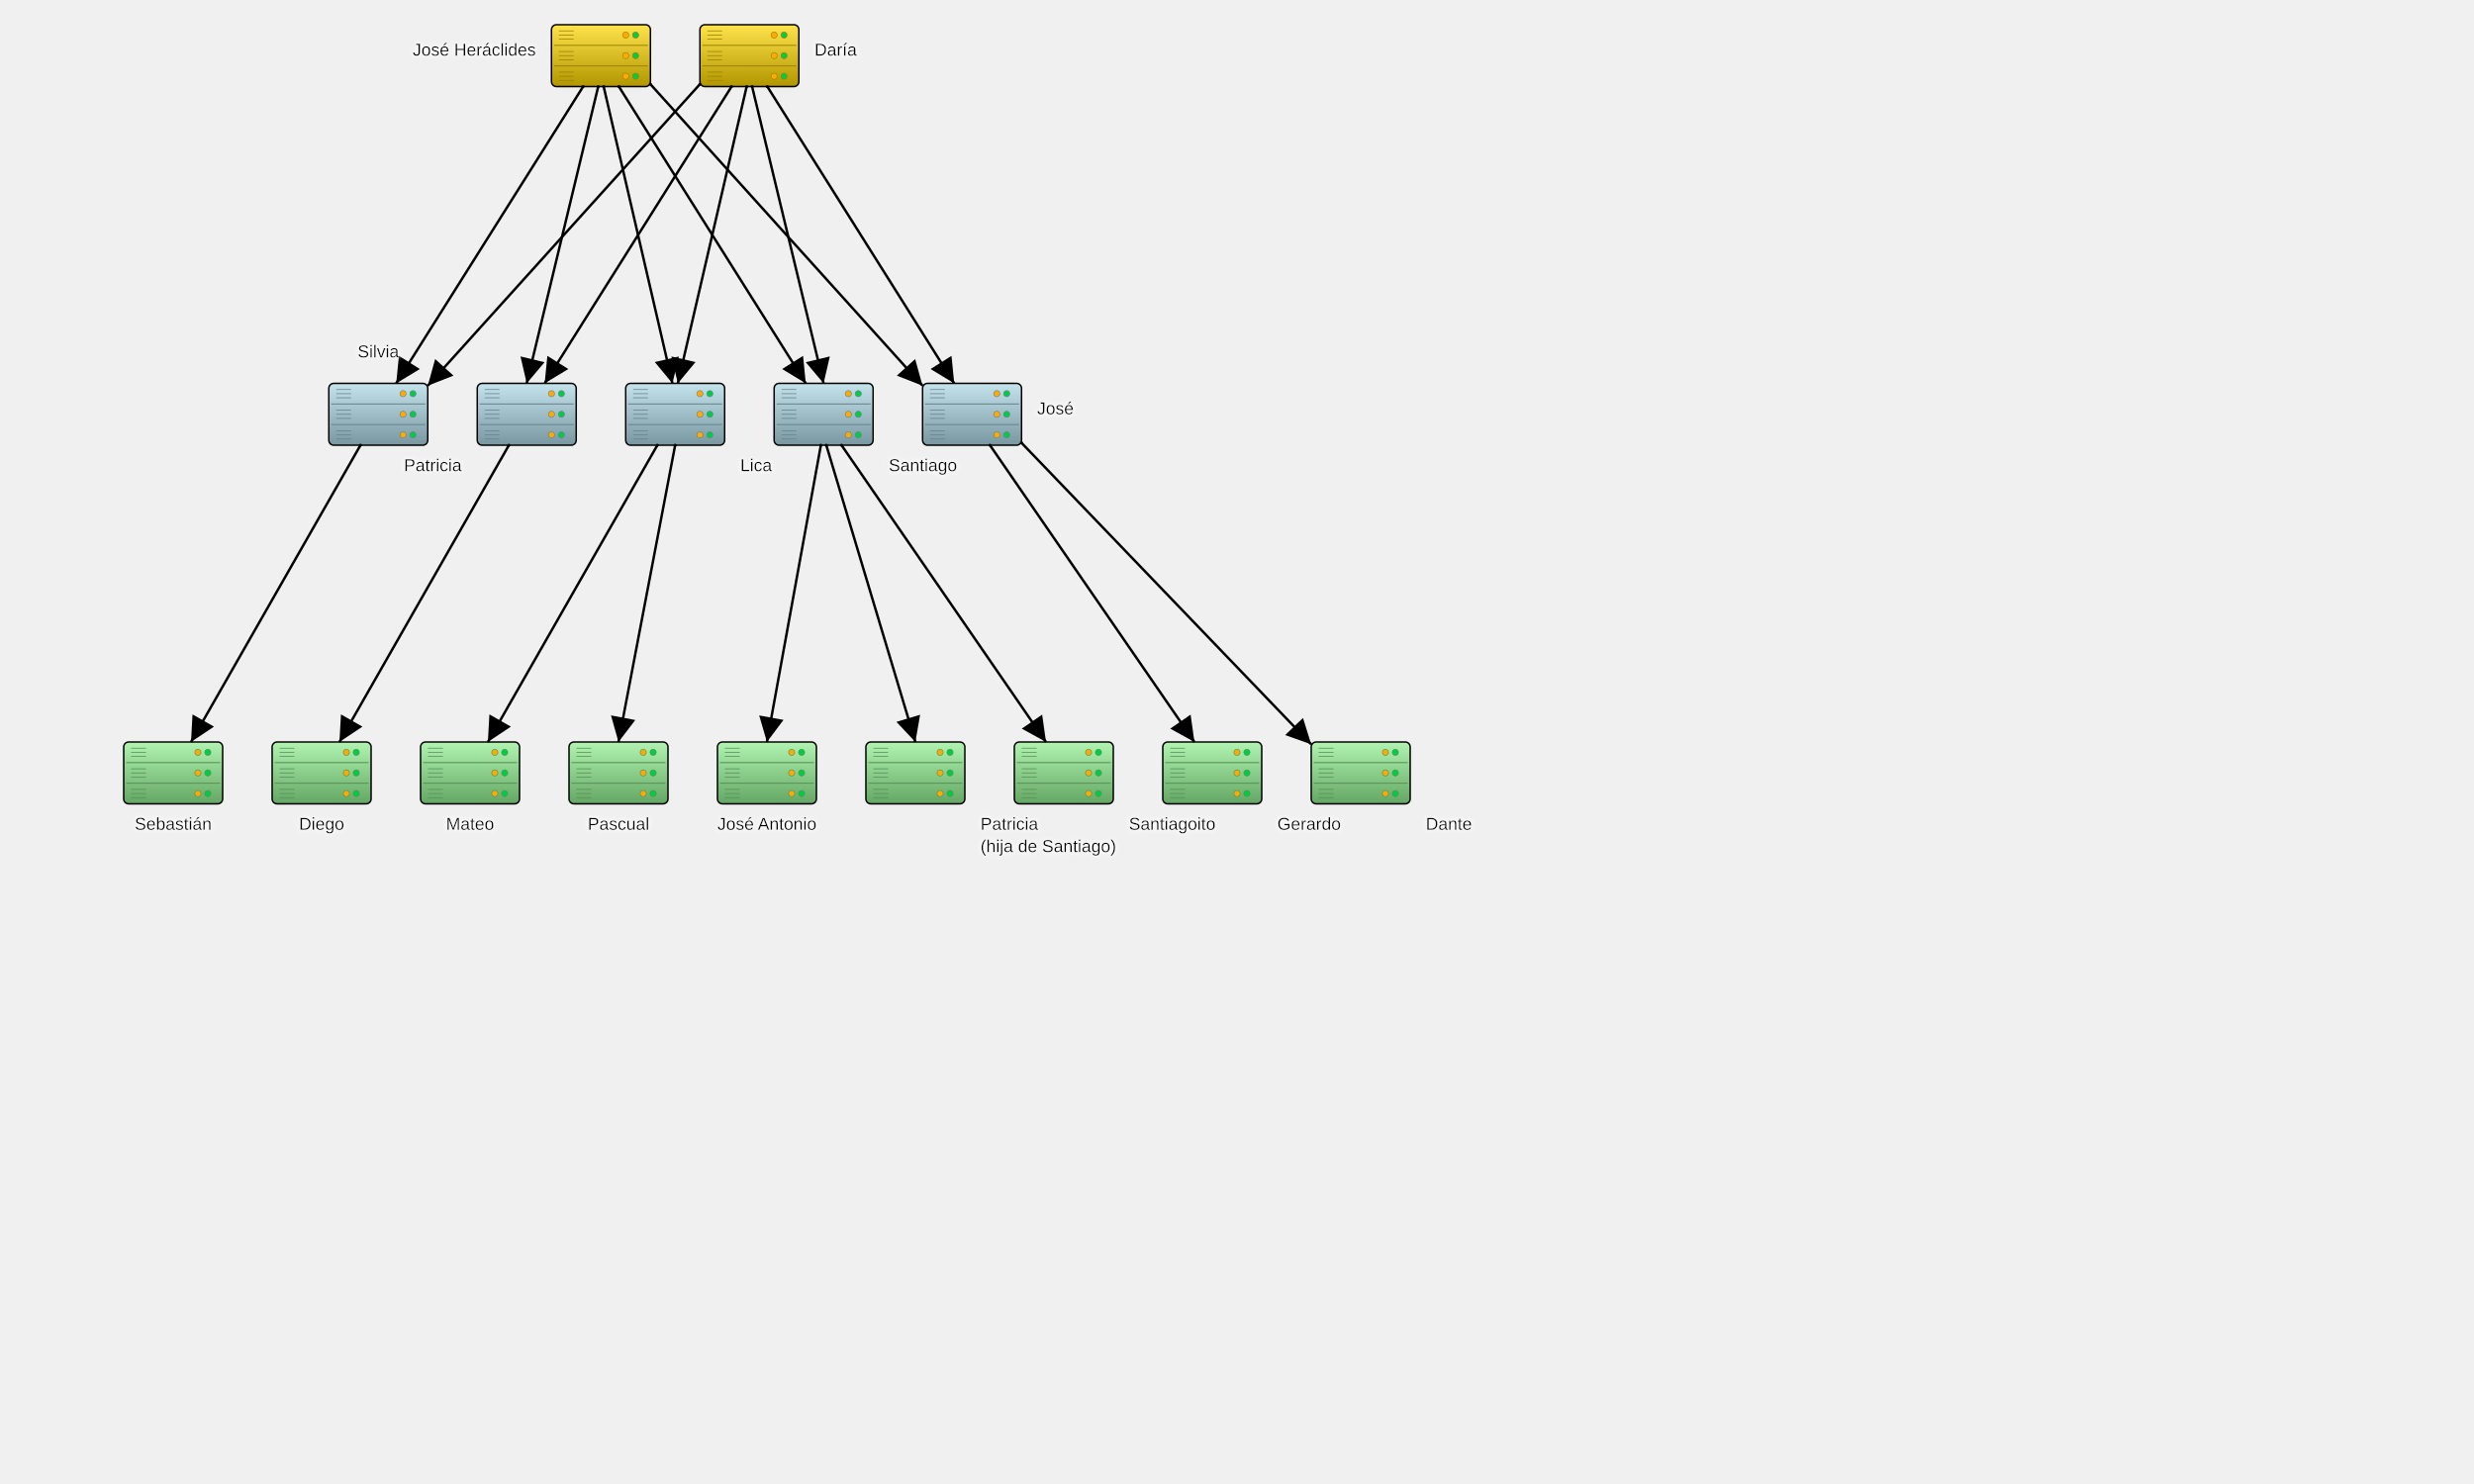
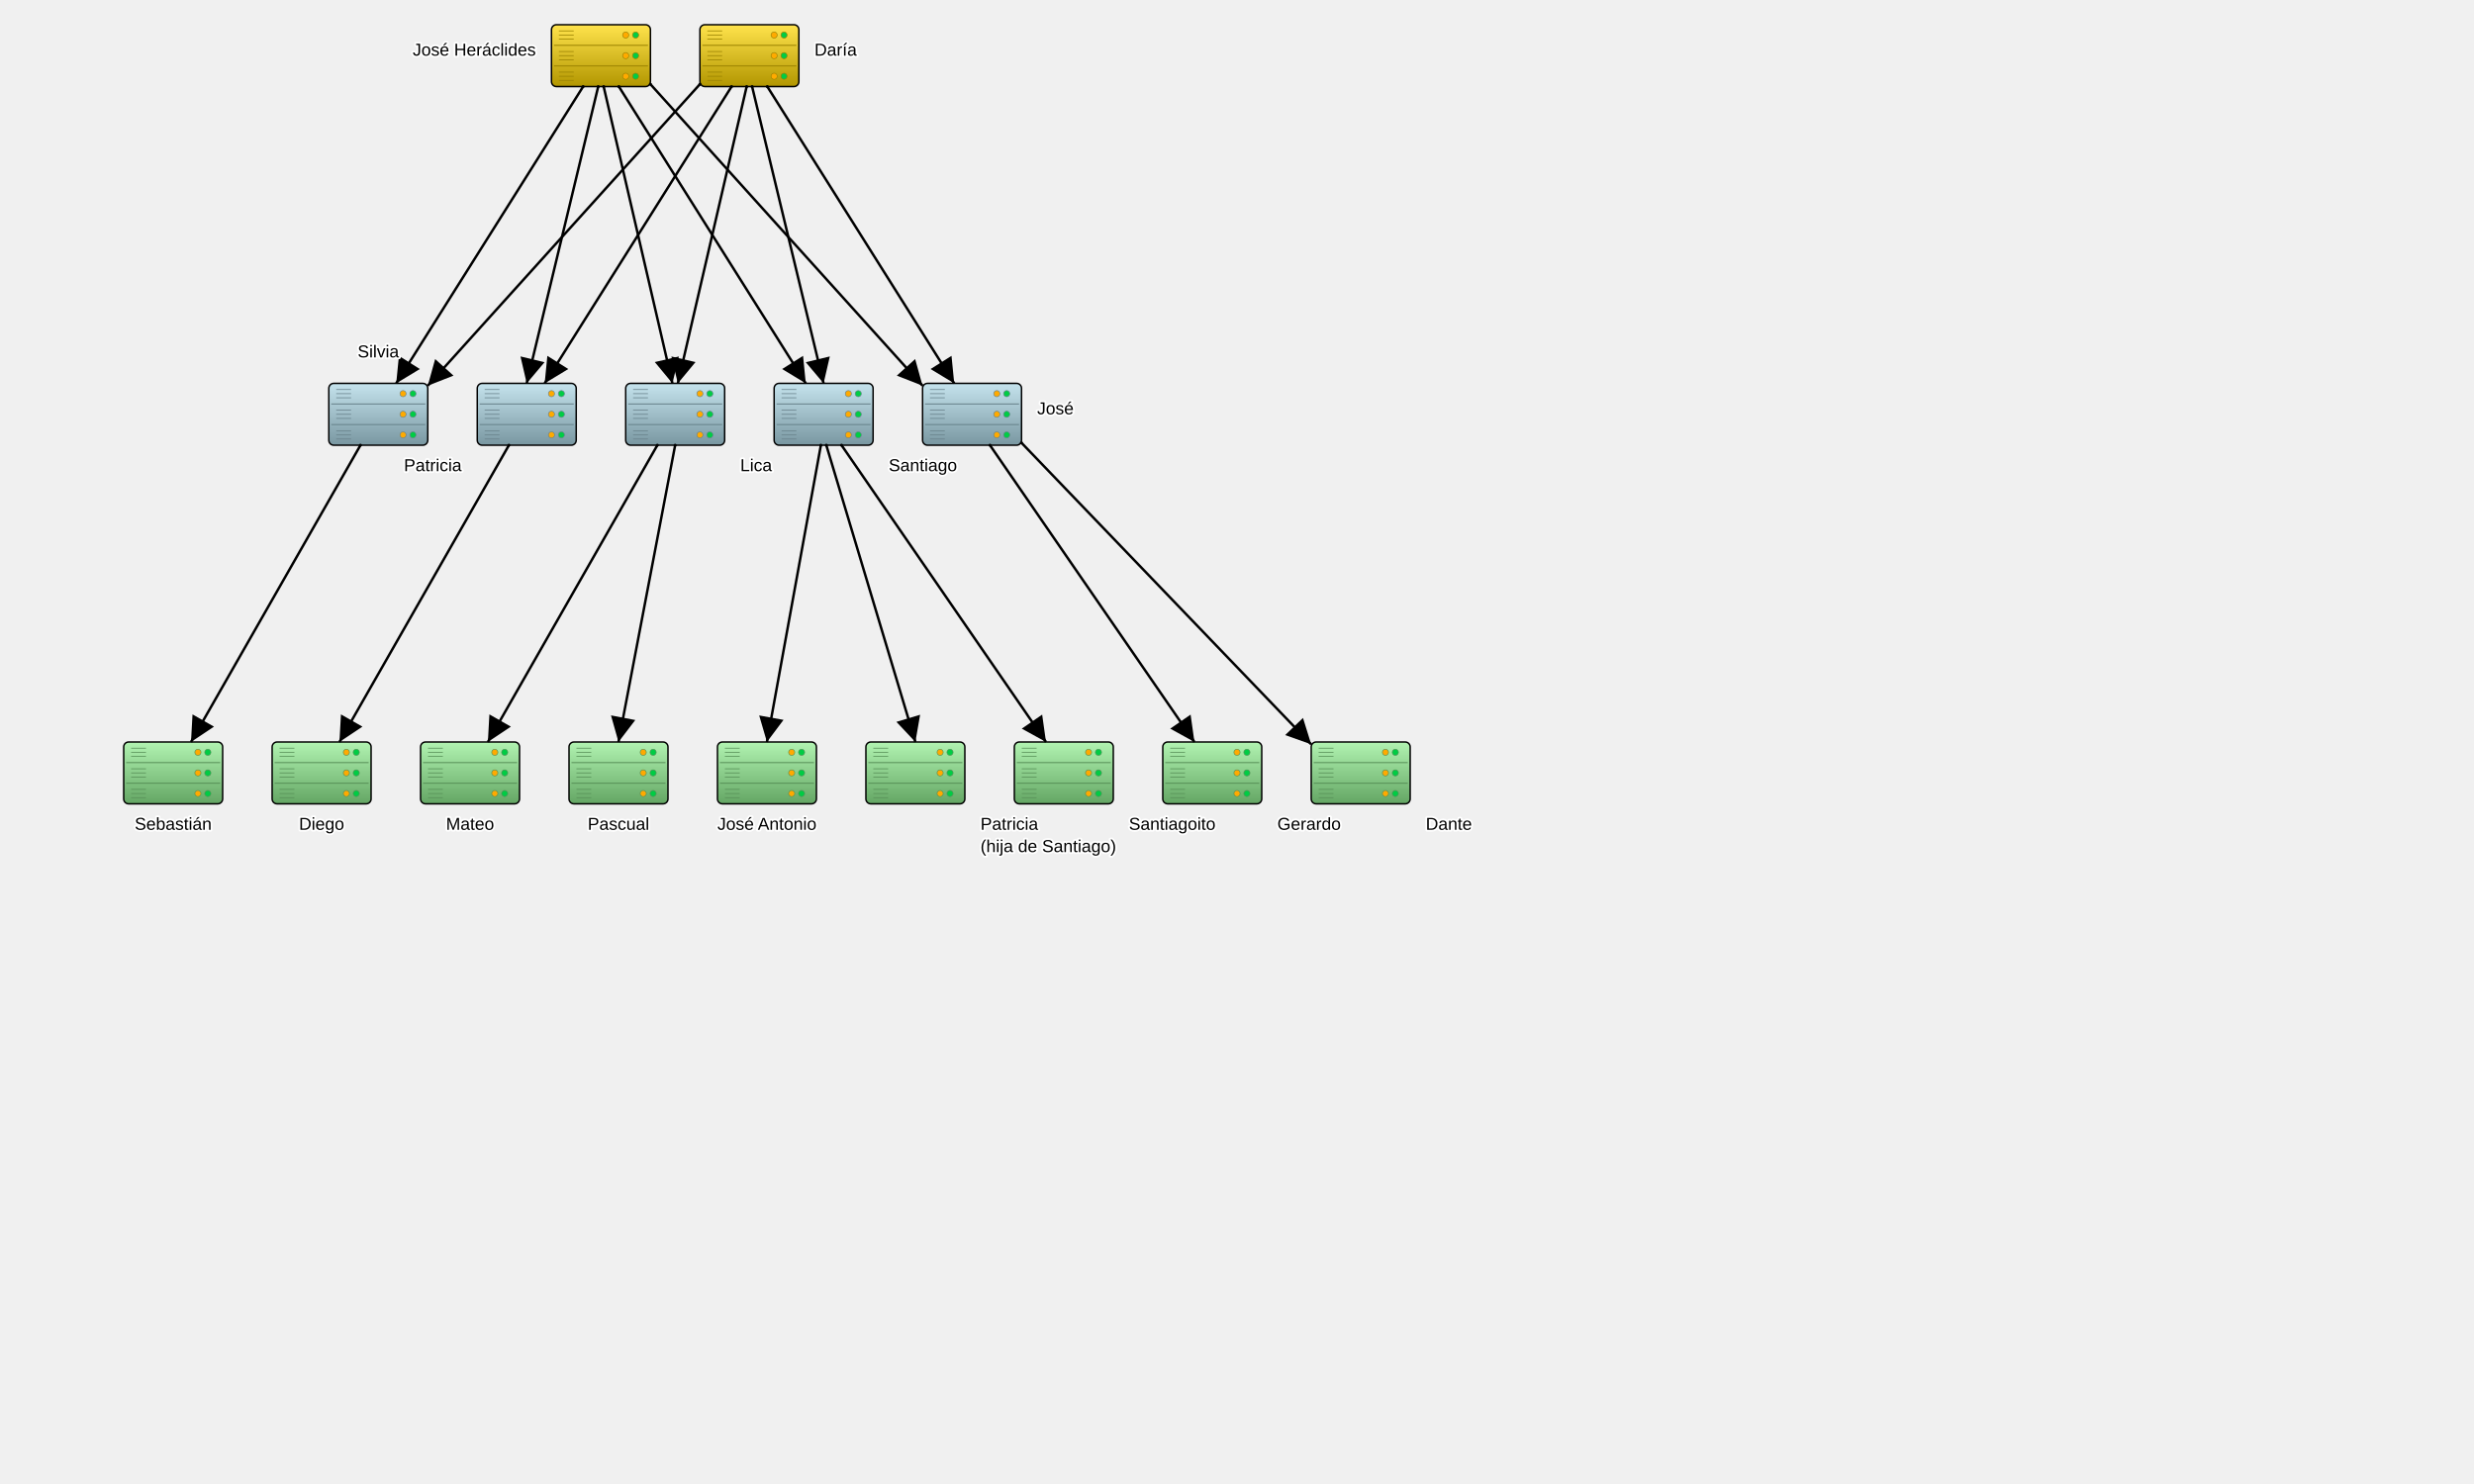
<svg xmlns="http://www.w3.org/2000/svg" baseProfile="full" height="1200" version="1.1" viewBox="0,0,2000,1200" width="2000">
  <defs>
+     <style type="text/css">text{paint-order:stroke;stroke:#ffffff;stroke-width:3px;stroke-linejoin:round;stroke-linecap:round}</style>
    <filter height="140%" id="text-glow" width="140%" x="-20%" y="-20%">
-       <feGaussianBlur in="SourceGraphic" result="blur" stdDeviation="2" />
-       <feFlood flood-color="white" flood-opacity="1" result="color" />
-       <feComposite in="color" in2="blur" operator="in" result="shadow" />
      <feMerge>
-         <feMergeNode in="shadow" />
-         <feMergeNode in="shadow" />
        <feMergeNode in="SourceGraphic" />
      </feMerge>
    </filter>
    <marker id="arrow-end" markerHeight="10" markerWidth="10" orient="auto" refX="10" refY="5">
      <path d="M 0 0 L 10 5 L 0 10 z" fill="black" />
    </marker>
    <marker id="arrow-start" markerHeight="10" markerWidth="10" orient="auto" refX="0" refY="5">
      <path d="M 10 0 L 0 5 L 10 10 z" fill="black" />
    </marker>
    <marker id="circle-start" markerHeight="2.4" markerUnits="userSpaceOnUse" markerWidth="2.4" orient="auto" refX="1.2" refY="1.2">
      <circle cx="1.2" cy="1.2" fill="black" r="1.2" />
    </marker>
    <marker id="circle-end" markerHeight="2.4" markerUnits="userSpaceOnUse" markerWidth="2.4" orient="auto" refX="1.2" refY="1.2">
      <circle cx="1.2" cy="1.2" fill="black" r="1.2" />
    </marker>
    <linearGradient id="gradient-jose_heraclides" x1="0%" x2="0%" y1="0%" y2="100%">
      <stop offset="0%" stop-color="#ffe34c" />
      <stop offset="100%" stop-color="#b29600" />
    </linearGradient>
    <linearGradient id="gradient-daria" x1="0%" x2="0%" y1="0%" y2="100%">
      <stop offset="0%" stop-color="#ffe34c" />
      <stop offset="100%" stop-color="#b29600" />
    </linearGradient>
    <linearGradient id="gradient-silvia" x1="0%" x2="0%" y1="0%" y2="100%">
      <stop offset="0%" stop-color="#c5e3ed" />
      <stop offset="100%" stop-color="#7997a1" />
    </linearGradient>
    <linearGradient id="gradient-lica" x1="0%" x2="0%" y1="0%" y2="100%">
      <stop offset="0%" stop-color="#c5e3ed" />
      <stop offset="100%" stop-color="#7997a1" />
    </linearGradient>
    <linearGradient id="gradient-patricia" x1="0%" x2="0%" y1="0%" y2="100%">
      <stop offset="0%" stop-color="#c5e3ed" />
      <stop offset="100%" stop-color="#7997a1" />
    </linearGradient>
    <linearGradient id="gradient-santiago" x1="0%" x2="0%" y1="0%" y2="100%">
      <stop offset="0%" stop-color="#c5e3ed" />
      <stop offset="100%" stop-color="#7997a1" />
    </linearGradient>
    <linearGradient id="gradient-jose" x1="0%" x2="0%" y1="0%" y2="100%">
      <stop offset="0%" stop-color="#c5e3ed" />
      <stop offset="100%" stop-color="#7997a1" />
    </linearGradient>
    <linearGradient id="gradient-sebastian" x1="0%" x2="0%" y1="0%" y2="100%">
      <stop offset="0%" stop-color="#b1f3b1" />
      <stop offset="100%" stop-color="#64a664" />
    </linearGradient>
    <linearGradient id="gradient-mateo" x1="0%" x2="0%" y1="0%" y2="100%">
      <stop offset="0%" stop-color="#b1f3b1" />
      <stop offset="100%" stop-color="#64a664" />
    </linearGradient>
    <linearGradient id="gradient-pascual" x1="0%" x2="0%" y1="0%" y2="100%">
      <stop offset="0%" stop-color="#b1f3b1" />
      <stop offset="100%" stop-color="#64a664" />
    </linearGradient>
    <linearGradient id="gradient-diego" x1="0%" x2="0%" y1="0%" y2="100%">
      <stop offset="0%" stop-color="#b1f3b1" />
      <stop offset="100%" stop-color="#64a664" />
    </linearGradient>
    <linearGradient id="gradient-jose_antonio" x1="0%" x2="0%" y1="0%" y2="100%">
      <stop offset="0%" stop-color="#b1f3b1" />
      <stop offset="100%" stop-color="#64a664" />
    </linearGradient>
    <linearGradient id="gradient-patricia_hija_santiago" x1="0%" x2="0%" y1="0%" y2="100%">
      <stop offset="0%" stop-color="#b1f3b1" />
      <stop offset="100%" stop-color="#64a664" />
    </linearGradient>
    <linearGradient id="gradient-santiagoito" x1="0%" x2="0%" y1="0%" y2="100%">
      <stop offset="0%" stop-color="#b1f3b1" />
      <stop offset="100%" stop-color="#64a664" />
    </linearGradient>
    <linearGradient id="gradient-gerardo" x1="0%" x2="0%" y1="0%" y2="100%">
      <stop offset="0%" stop-color="#b1f3b1" />
      <stop offset="100%" stop-color="#64a664" />
    </linearGradient>
    <linearGradient id="gradient-dante" x1="0%" x2="0%" y1="0%" y2="100%">
      <stop offset="0%" stop-color="#b1f3b1" />
      <stop offset="100%" stop-color="#64a664" />
    </linearGradient>
  </defs>
  <g id="jose_heraclides">
    <rect fill="url(#gradient-jose_heraclides)" height="50" rx="4" ry="4" stroke="black" stroke-width="1.2" width="80" x="445.819" y="20.0" />
    <line stroke="#998100" stroke-width="0.8" x1="447.819" x2="523.819" y1="36.667" y2="36.667" />
    <line stroke="#998100" stroke-width="0.8" x1="447.819" x2="523.819" y1="53.333" y2="53.333" />
    <circle cx="513.819" cy="28.333" fill="#00cc44" r="2.5" stroke="#998100" stroke-width="0.5" />
    <circle cx="505.819" cy="28.333" fill="#ffaa00" r="2.5" stroke="#998100" stroke-width="0.5" />
    <circle cx="513.819" cy="45" fill="#00cc44" r="2.5" stroke="#998100" stroke-width="0.5" />
    <circle cx="505.819" cy="45" fill="#ffaa00" r="2.5" stroke="#998100" stroke-width="0.5" />
    <circle cx="513.819" cy="61.667" fill="#00cc44" r="2.5" stroke="#998100" stroke-width="0.5" />
    <circle cx="505.819" cy="61.667" fill="#ffaa00" r="2.5" stroke="#998100" stroke-width="0.5" />
    <line stroke="#998100" stroke-width="0.6" x1="451.819" x2="463.819" y1="25.0" y2="25.0" />
    <line stroke="#998100" stroke-width="0.6" x1="451.819" x2="463.819" y1="28.333" y2="28.333" />
    <line stroke="#998100" stroke-width="0.6" x1="451.819" x2="463.819" y1="31.667" y2="31.667" />
    <line stroke="#998100" stroke-width="0.6" x1="451.819" x2="463.819" y1="41.667" y2="41.667" />
    <line stroke="#998100" stroke-width="0.6" x1="451.819" x2="463.819" y1="45" y2="45" />
    <line stroke="#998100" stroke-width="0.6" x1="451.819" x2="463.819" y1="48.333" y2="48.333" />
    <line stroke="#998100" stroke-width="0.6" x1="451.819" x2="463.819" y1="58.333" y2="58.333" />
    <line stroke="#998100" stroke-width="0.6" x1="451.819" x2="463.819" y1="61.667" y2="61.667" />
    <line stroke="#998100" stroke-width="0.6" x1="451.819" x2="463.819" y1="65.0" y2="65.0" />
  </g>
  <g id="daria">
    <rect fill="url(#gradient-daria)" height="50" rx="4" ry="4" stroke="black" stroke-width="1.2" width="80" x="565.819" y="20.0" />
    <line stroke="#998100" stroke-width="0.8" x1="567.819" x2="643.819" y1="36.667" y2="36.667" />
    <line stroke="#998100" stroke-width="0.8" x1="567.819" x2="643.819" y1="53.333" y2="53.333" />
    <circle cx="633.819" cy="28.333" fill="#00cc44" r="2.5" stroke="#998100" stroke-width="0.5" />
    <circle cx="625.819" cy="28.333" fill="#ffaa00" r="2.5" stroke="#998100" stroke-width="0.5" />
    <circle cx="633.819" cy="45" fill="#00cc44" r="2.5" stroke="#998100" stroke-width="0.5" />
    <circle cx="625.819" cy="45" fill="#ffaa00" r="2.5" stroke="#998100" stroke-width="0.5" />
    <circle cx="633.819" cy="61.667" fill="#00cc44" r="2.5" stroke="#998100" stroke-width="0.5" />
    <circle cx="625.819" cy="61.667" fill="#ffaa00" r="2.5" stroke="#998100" stroke-width="0.5" />
    <line stroke="#998100" stroke-width="0.6" x1="571.819" x2="583.819" y1="25.0" y2="25.0" />
    <line stroke="#998100" stroke-width="0.6" x1="571.819" x2="583.819" y1="28.333" y2="28.333" />
    <line stroke="#998100" stroke-width="0.6" x1="571.819" x2="583.819" y1="31.667" y2="31.667" />
    <line stroke="#998100" stroke-width="0.6" x1="571.819" x2="583.819" y1="41.667" y2="41.667" />
    <line stroke="#998100" stroke-width="0.6" x1="571.819" x2="583.819" y1="45" y2="45" />
    <line stroke="#998100" stroke-width="0.6" x1="571.819" x2="583.819" y1="48.333" y2="48.333" />
    <line stroke="#998100" stroke-width="0.6" x1="571.819" x2="583.819" y1="58.333" y2="58.333" />
    <line stroke="#998100" stroke-width="0.6" x1="571.819" x2="583.819" y1="61.667" y2="61.667" />
    <line stroke="#998100" stroke-width="0.6" x1="571.819" x2="583.819" y1="65.0" y2="65.0" />
  </g>
  <g id="silvia">
    <rect fill="url(#gradient-silvia)" height="50" rx="4" ry="4" stroke="black" stroke-width="1.2" width="80" x="265.819" y="310.0" />
    <line stroke="#67818a" stroke-width="0.8" x1="267.819" x2="343.819" y1="326.667" y2="326.667" />
    <line stroke="#67818a" stroke-width="0.8" x1="267.819" x2="343.819" y1="343.333" y2="343.333" />
    <circle cx="333.819" cy="318.333" fill="#00cc44" r="2.5" stroke="#67818a" stroke-width="0.5" />
    <circle cx="325.819" cy="318.333" fill="#ffaa00" r="2.5" stroke="#67818a" stroke-width="0.5" />
    <circle cx="333.819" cy="335.0" fill="#00cc44" r="2.5" stroke="#67818a" stroke-width="0.5" />
    <circle cx="325.819" cy="335.0" fill="#ffaa00" r="2.5" stroke="#67818a" stroke-width="0.5" />
    <circle cx="333.819" cy="351.667" fill="#00cc44" r="2.5" stroke="#67818a" stroke-width="0.5" />
    <circle cx="325.819" cy="351.667" fill="#ffaa00" r="2.5" stroke="#67818a" stroke-width="0.5" />
    <line stroke="#67818a" stroke-width="0.6" x1="271.819" x2="283.819" y1="315.0" y2="315.0" />
    <line stroke="#67818a" stroke-width="0.6" x1="271.819" x2="283.819" y1="318.333" y2="318.333" />
    <line stroke="#67818a" stroke-width="0.6" x1="271.819" x2="283.819" y1="321.667" y2="321.667" />
    <line stroke="#67818a" stroke-width="0.6" x1="271.819" x2="283.819" y1="331.667" y2="331.667" />
    <line stroke="#67818a" stroke-width="0.6" x1="271.819" x2="283.819" y1="335.0" y2="335.0" />
    <line stroke="#67818a" stroke-width="0.6" x1="271.819" x2="283.819" y1="338.333" y2="338.333" />
    <line stroke="#67818a" stroke-width="0.6" x1="271.819" x2="283.819" y1="348.333" y2="348.333" />
    <line stroke="#67818a" stroke-width="0.6" x1="271.819" x2="283.819" y1="351.667" y2="351.667" />
    <line stroke="#67818a" stroke-width="0.6" x1="271.819" x2="283.819" y1="355.0" y2="355.0" />
  </g>
  <g id="lica">
    <rect fill="url(#gradient-lica)" height="50" rx="4" ry="4" stroke="black" stroke-width="1.2" width="80" x="505.819" y="310.0" />
    <line stroke="#67818a" stroke-width="0.8" x1="507.819" x2="583.819" y1="326.667" y2="326.667" />
    <line stroke="#67818a" stroke-width="0.8" x1="507.819" x2="583.819" y1="343.333" y2="343.333" />
    <circle cx="573.819" cy="318.333" fill="#00cc44" r="2.5" stroke="#67818a" stroke-width="0.5" />
    <circle cx="565.819" cy="318.333" fill="#ffaa00" r="2.5" stroke="#67818a" stroke-width="0.5" />
    <circle cx="573.819" cy="335.0" fill="#00cc44" r="2.5" stroke="#67818a" stroke-width="0.5" />
    <circle cx="565.819" cy="335.0" fill="#ffaa00" r="2.5" stroke="#67818a" stroke-width="0.5" />
    <circle cx="573.819" cy="351.667" fill="#00cc44" r="2.5" stroke="#67818a" stroke-width="0.5" />
    <circle cx="565.819" cy="351.667" fill="#ffaa00" r="2.5" stroke="#67818a" stroke-width="0.5" />
    <line stroke="#67818a" stroke-width="0.6" x1="511.819" x2="523.819" y1="315.0" y2="315.0" />
    <line stroke="#67818a" stroke-width="0.6" x1="511.819" x2="523.819" y1="318.333" y2="318.333" />
    <line stroke="#67818a" stroke-width="0.6" x1="511.819" x2="523.819" y1="321.667" y2="321.667" />
    <line stroke="#67818a" stroke-width="0.6" x1="511.819" x2="523.819" y1="331.667" y2="331.667" />
    <line stroke="#67818a" stroke-width="0.6" x1="511.819" x2="523.819" y1="335.0" y2="335.0" />
    <line stroke="#67818a" stroke-width="0.6" x1="511.819" x2="523.819" y1="338.333" y2="338.333" />
    <line stroke="#67818a" stroke-width="0.6" x1="511.819" x2="523.819" y1="348.333" y2="348.333" />
    <line stroke="#67818a" stroke-width="0.6" x1="511.819" x2="523.819" y1="351.667" y2="351.667" />
    <line stroke="#67818a" stroke-width="0.6" x1="511.819" x2="523.819" y1="355.0" y2="355.0" />
  </g>
  <g id="patricia">
    <rect fill="url(#gradient-patricia)" height="50" rx="4" ry="4" stroke="black" stroke-width="1.2" width="80" x="385.819" y="310.0" />
    <line stroke="#67818a" stroke-width="0.8" x1="387.819" x2="463.819" y1="326.667" y2="326.667" />
    <line stroke="#67818a" stroke-width="0.8" x1="387.819" x2="463.819" y1="343.333" y2="343.333" />
    <circle cx="453.819" cy="318.333" fill="#00cc44" r="2.5" stroke="#67818a" stroke-width="0.5" />
    <circle cx="445.819" cy="318.333" fill="#ffaa00" r="2.5" stroke="#67818a" stroke-width="0.5" />
    <circle cx="453.819" cy="335.0" fill="#00cc44" r="2.5" stroke="#67818a" stroke-width="0.5" />
    <circle cx="445.819" cy="335.0" fill="#ffaa00" r="2.5" stroke="#67818a" stroke-width="0.5" />
    <circle cx="453.819" cy="351.667" fill="#00cc44" r="2.5" stroke="#67818a" stroke-width="0.5" />
    <circle cx="445.819" cy="351.667" fill="#ffaa00" r="2.5" stroke="#67818a" stroke-width="0.5" />
    <line stroke="#67818a" stroke-width="0.6" x1="391.819" x2="403.819" y1="315.0" y2="315.0" />
    <line stroke="#67818a" stroke-width="0.6" x1="391.819" x2="403.819" y1="318.333" y2="318.333" />
    <line stroke="#67818a" stroke-width="0.6" x1="391.819" x2="403.819" y1="321.667" y2="321.667" />
    <line stroke="#67818a" stroke-width="0.6" x1="391.819" x2="403.819" y1="331.667" y2="331.667" />
    <line stroke="#67818a" stroke-width="0.6" x1="391.819" x2="403.819" y1="335.0" y2="335.0" />
    <line stroke="#67818a" stroke-width="0.6" x1="391.819" x2="403.819" y1="338.333" y2="338.333" />
    <line stroke="#67818a" stroke-width="0.6" x1="391.819" x2="403.819" y1="348.333" y2="348.333" />
    <line stroke="#67818a" stroke-width="0.6" x1="391.819" x2="403.819" y1="351.667" y2="351.667" />
    <line stroke="#67818a" stroke-width="0.6" x1="391.819" x2="403.819" y1="355.0" y2="355.0" />
  </g>
  <g id="santiago">
    <rect fill="url(#gradient-santiago)" height="50" rx="4" ry="4" stroke="black" stroke-width="1.2" width="80" x="625.819" y="310.0" />
    <line stroke="#67818a" stroke-width="0.8" x1="627.819" x2="703.819" y1="326.667" y2="326.667" />
    <line stroke="#67818a" stroke-width="0.8" x1="627.819" x2="703.819" y1="343.333" y2="343.333" />
    <circle cx="693.819" cy="318.333" fill="#00cc44" r="2.5" stroke="#67818a" stroke-width="0.5" />
    <circle cx="685.819" cy="318.333" fill="#ffaa00" r="2.5" stroke="#67818a" stroke-width="0.5" />
    <circle cx="693.819" cy="335.0" fill="#00cc44" r="2.5" stroke="#67818a" stroke-width="0.5" />
    <circle cx="685.819" cy="335.0" fill="#ffaa00" r="2.5" stroke="#67818a" stroke-width="0.5" />
    <circle cx="693.819" cy="351.667" fill="#00cc44" r="2.5" stroke="#67818a" stroke-width="0.5" />
    <circle cx="685.819" cy="351.667" fill="#ffaa00" r="2.5" stroke="#67818a" stroke-width="0.5" />
    <line stroke="#67818a" stroke-width="0.6" x1="631.819" x2="643.819" y1="315.0" y2="315.0" />
    <line stroke="#67818a" stroke-width="0.6" x1="631.819" x2="643.819" y1="318.333" y2="318.333" />
    <line stroke="#67818a" stroke-width="0.6" x1="631.819" x2="643.819" y1="321.667" y2="321.667" />
    <line stroke="#67818a" stroke-width="0.6" x1="631.819" x2="643.819" y1="331.667" y2="331.667" />
    <line stroke="#67818a" stroke-width="0.6" x1="631.819" x2="643.819" y1="335.0" y2="335.0" />
    <line stroke="#67818a" stroke-width="0.6" x1="631.819" x2="643.819" y1="338.333" y2="338.333" />
    <line stroke="#67818a" stroke-width="0.6" x1="631.819" x2="643.819" y1="348.333" y2="348.333" />
    <line stroke="#67818a" stroke-width="0.6" x1="631.819" x2="643.819" y1="351.667" y2="351.667" />
    <line stroke="#67818a" stroke-width="0.6" x1="631.819" x2="643.819" y1="355.0" y2="355.0" />
  </g>
  <g id="jose">
    <rect fill="url(#gradient-jose)" height="50" rx="4" ry="4" stroke="black" stroke-width="1.2" width="80" x="745.819" y="310.0" />
    <line stroke="#67818a" stroke-width="0.8" x1="747.819" x2="823.819" y1="326.667" y2="326.667" />
    <line stroke="#67818a" stroke-width="0.8" x1="747.819" x2="823.819" y1="343.333" y2="343.333" />
    <circle cx="813.819" cy="318.333" fill="#00cc44" r="2.5" stroke="#67818a" stroke-width="0.5" />
    <circle cx="805.819" cy="318.333" fill="#ffaa00" r="2.5" stroke="#67818a" stroke-width="0.5" />
    <circle cx="813.819" cy="335.0" fill="#00cc44" r="2.5" stroke="#67818a" stroke-width="0.5" />
    <circle cx="805.819" cy="335.0" fill="#ffaa00" r="2.5" stroke="#67818a" stroke-width="0.5" />
    <circle cx="813.819" cy="351.667" fill="#00cc44" r="2.5" stroke="#67818a" stroke-width="0.5" />
    <circle cx="805.819" cy="351.667" fill="#ffaa00" r="2.5" stroke="#67818a" stroke-width="0.5" />
    <line stroke="#67818a" stroke-width="0.6" x1="751.819" x2="763.819" y1="315.0" y2="315.0" />
    <line stroke="#67818a" stroke-width="0.6" x1="751.819" x2="763.819" y1="318.333" y2="318.333" />
    <line stroke="#67818a" stroke-width="0.6" x1="751.819" x2="763.819" y1="321.667" y2="321.667" />
    <line stroke="#67818a" stroke-width="0.6" x1="751.819" x2="763.819" y1="331.667" y2="331.667" />
    <line stroke="#67818a" stroke-width="0.6" x1="751.819" x2="763.819" y1="335.0" y2="335.0" />
    <line stroke="#67818a" stroke-width="0.6" x1="751.819" x2="763.819" y1="338.333" y2="338.333" />
    <line stroke="#67818a" stroke-width="0.6" x1="751.819" x2="763.819" y1="348.333" y2="348.333" />
    <line stroke="#67818a" stroke-width="0.6" x1="751.819" x2="763.819" y1="351.667" y2="351.667" />
    <line stroke="#67818a" stroke-width="0.6" x1="751.819" x2="763.819" y1="355.0" y2="355.0" />
  </g>
  <g id="sebastian">
    <rect fill="url(#gradient-sebastian)" height="50" rx="4" ry="4" stroke="black" stroke-width="1.2" width="80" x="100.0" y="600.0" />
    <line stroke="#568e56" stroke-width="0.8" x1="102.0" x2="178.0" y1="616.667" y2="616.667" />
    <line stroke="#568e56" stroke-width="0.8" x1="102.0" x2="178.0" y1="633.333" y2="633.333" />
    <circle cx="168.0" cy="608.333" fill="#00cc44" r="2.5" stroke="#568e56" stroke-width="0.5" />
    <circle cx="160.0" cy="608.333" fill="#ffaa00" r="2.5" stroke="#568e56" stroke-width="0.5" />
    <circle cx="168.0" cy="625.0" fill="#00cc44" r="2.5" stroke="#568e56" stroke-width="0.5" />
    <circle cx="160.0" cy="625.0" fill="#ffaa00" r="2.5" stroke="#568e56" stroke-width="0.5" />
    <circle cx="168.0" cy="641.667" fill="#00cc44" r="2.5" stroke="#568e56" stroke-width="0.5" />
    <circle cx="160.0" cy="641.667" fill="#ffaa00" r="2.5" stroke="#568e56" stroke-width="0.5" />
    <line stroke="#568e56" stroke-width="0.6" x1="106.0" x2="118.0" y1="605.0" y2="605.0" />
    <line stroke="#568e56" stroke-width="0.6" x1="106.0" x2="118.0" y1="608.333" y2="608.333" />
    <line stroke="#568e56" stroke-width="0.6" x1="106.0" x2="118.0" y1="611.667" y2="611.667" />
    <line stroke="#568e56" stroke-width="0.6" x1="106.0" x2="118.0" y1="621.667" y2="621.667" />
    <line stroke="#568e56" stroke-width="0.6" x1="106.0" x2="118.0" y1="625.0" y2="625.0" />
    <line stroke="#568e56" stroke-width="0.6" x1="106.0" x2="118.0" y1="628.333" y2="628.333" />
    <line stroke="#568e56" stroke-width="0.6" x1="106.0" x2="118.0" y1="638.333" y2="638.333" />
    <line stroke="#568e56" stroke-width="0.6" x1="106.0" x2="118.0" y1="641.667" y2="641.667" />
    <line stroke="#568e56" stroke-width="0.6" x1="106.0" x2="118.0" y1="645.0" y2="645.0" />
  </g>
  <g id="mateo">
    <rect fill="url(#gradient-mateo)" height="50" rx="4" ry="4" stroke="black" stroke-width="1.2" width="80" x="340.0" y="600.0" />
    <line stroke="#568e56" stroke-width="0.8" x1="342.0" x2="418.0" y1="616.667" y2="616.667" />
    <line stroke="#568e56" stroke-width="0.8" x1="342.0" x2="418.0" y1="633.333" y2="633.333" />
    <circle cx="408.0" cy="608.333" fill="#00cc44" r="2.5" stroke="#568e56" stroke-width="0.5" />
    <circle cx="400.0" cy="608.333" fill="#ffaa00" r="2.5" stroke="#568e56" stroke-width="0.5" />
    <circle cx="408.0" cy="625.0" fill="#00cc44" r="2.5" stroke="#568e56" stroke-width="0.5" />
    <circle cx="400.0" cy="625.0" fill="#ffaa00" r="2.5" stroke="#568e56" stroke-width="0.5" />
    <circle cx="408.0" cy="641.667" fill="#00cc44" r="2.5" stroke="#568e56" stroke-width="0.5" />
    <circle cx="400.0" cy="641.667" fill="#ffaa00" r="2.5" stroke="#568e56" stroke-width="0.5" />
    <line stroke="#568e56" stroke-width="0.6" x1="346.0" x2="358.0" y1="605.0" y2="605.0" />
    <line stroke="#568e56" stroke-width="0.6" x1="346.0" x2="358.0" y1="608.333" y2="608.333" />
    <line stroke="#568e56" stroke-width="0.6" x1="346.0" x2="358.0" y1="611.667" y2="611.667" />
    <line stroke="#568e56" stroke-width="0.6" x1="346.0" x2="358.0" y1="621.667" y2="621.667" />
    <line stroke="#568e56" stroke-width="0.6" x1="346.0" x2="358.0" y1="625.0" y2="625.0" />
    <line stroke="#568e56" stroke-width="0.6" x1="346.0" x2="358.0" y1="628.333" y2="628.333" />
    <line stroke="#568e56" stroke-width="0.6" x1="346.0" x2="358.0" y1="638.333" y2="638.333" />
    <line stroke="#568e56" stroke-width="0.6" x1="346.0" x2="358.0" y1="641.667" y2="641.667" />
    <line stroke="#568e56" stroke-width="0.6" x1="346.0" x2="358.0" y1="645.0" y2="645.0" />
  </g>
  <g id="pascual">
    <rect fill="url(#gradient-pascual)" height="50" rx="4" ry="4" stroke="black" stroke-width="1.2" width="80" x="460.0" y="600.0" />
    <line stroke="#568e56" stroke-width="0.8" x1="462.0" x2="538.0" y1="616.667" y2="616.667" />
    <line stroke="#568e56" stroke-width="0.8" x1="462.0" x2="538.0" y1="633.333" y2="633.333" />
    <circle cx="528.0" cy="608.333" fill="#00cc44" r="2.5" stroke="#568e56" stroke-width="0.5" />
    <circle cx="520.0" cy="608.333" fill="#ffaa00" r="2.5" stroke="#568e56" stroke-width="0.5" />
    <circle cx="528.0" cy="625.0" fill="#00cc44" r="2.5" stroke="#568e56" stroke-width="0.5" />
    <circle cx="520.0" cy="625.0" fill="#ffaa00" r="2.5" stroke="#568e56" stroke-width="0.5" />
    <circle cx="528.0" cy="641.667" fill="#00cc44" r="2.5" stroke="#568e56" stroke-width="0.5" />
    <circle cx="520.0" cy="641.667" fill="#ffaa00" r="2.5" stroke="#568e56" stroke-width="0.5" />
    <line stroke="#568e56" stroke-width="0.6" x1="466.0" x2="478.0" y1="605.0" y2="605.0" />
    <line stroke="#568e56" stroke-width="0.6" x1="466.0" x2="478.0" y1="608.333" y2="608.333" />
    <line stroke="#568e56" stroke-width="0.6" x1="466.0" x2="478.0" y1="611.667" y2="611.667" />
    <line stroke="#568e56" stroke-width="0.6" x1="466.0" x2="478.0" y1="621.667" y2="621.667" />
    <line stroke="#568e56" stroke-width="0.6" x1="466.0" x2="478.0" y1="625.0" y2="625.0" />
    <line stroke="#568e56" stroke-width="0.6" x1="466.0" x2="478.0" y1="628.333" y2="628.333" />
    <line stroke="#568e56" stroke-width="0.6" x1="466.0" x2="478.0" y1="638.333" y2="638.333" />
    <line stroke="#568e56" stroke-width="0.6" x1="466.0" x2="478.0" y1="641.667" y2="641.667" />
    <line stroke="#568e56" stroke-width="0.6" x1="466.0" x2="478.0" y1="645.0" y2="645.0" />
  </g>
  <g id="diego">
    <rect fill="url(#gradient-diego)" height="50" rx="4" ry="4" stroke="black" stroke-width="1.2" width="80" x="220.0" y="600.0" />
    <line stroke="#568e56" stroke-width="0.8" x1="222.0" x2="298.0" y1="616.667" y2="616.667" />
    <line stroke="#568e56" stroke-width="0.8" x1="222.0" x2="298.0" y1="633.333" y2="633.333" />
    <circle cx="288.0" cy="608.333" fill="#00cc44" r="2.5" stroke="#568e56" stroke-width="0.5" />
    <circle cx="280.0" cy="608.333" fill="#ffaa00" r="2.5" stroke="#568e56" stroke-width="0.5" />
    <circle cx="288.0" cy="625.0" fill="#00cc44" r="2.5" stroke="#568e56" stroke-width="0.5" />
    <circle cx="280.0" cy="625.0" fill="#ffaa00" r="2.5" stroke="#568e56" stroke-width="0.5" />
    <circle cx="288.0" cy="641.667" fill="#00cc44" r="2.5" stroke="#568e56" stroke-width="0.5" />
    <circle cx="280.0" cy="641.667" fill="#ffaa00" r="2.5" stroke="#568e56" stroke-width="0.5" />
    <line stroke="#568e56" stroke-width="0.6" x1="226.0" x2="238.0" y1="605.0" y2="605.0" />
    <line stroke="#568e56" stroke-width="0.6" x1="226.0" x2="238.0" y1="608.333" y2="608.333" />
    <line stroke="#568e56" stroke-width="0.6" x1="226.0" x2="238.0" y1="611.667" y2="611.667" />
    <line stroke="#568e56" stroke-width="0.6" x1="226.0" x2="238.0" y1="621.667" y2="621.667" />
    <line stroke="#568e56" stroke-width="0.6" x1="226.0" x2="238.0" y1="625.0" y2="625.0" />
    <line stroke="#568e56" stroke-width="0.6" x1="226.0" x2="238.0" y1="628.333" y2="628.333" />
    <line stroke="#568e56" stroke-width="0.6" x1="226.0" x2="238.0" y1="638.333" y2="638.333" />
    <line stroke="#568e56" stroke-width="0.6" x1="226.0" x2="238.0" y1="641.667" y2="641.667" />
    <line stroke="#568e56" stroke-width="0.6" x1="226.0" x2="238.0" y1="645.0" y2="645.0" />
  </g>
  <g id="jose_antonio">
    <rect fill="url(#gradient-jose_antonio)" height="50" rx="4" ry="4" stroke="black" stroke-width="1.2" width="80" x="580.0" y="600.0" />
    <line stroke="#568e56" stroke-width="0.8" x1="582.0" x2="658.0" y1="616.667" y2="616.667" />
    <line stroke="#568e56" stroke-width="0.8" x1="582.0" x2="658.0" y1="633.333" y2="633.333" />
    <circle cx="648.0" cy="608.333" fill="#00cc44" r="2.5" stroke="#568e56" stroke-width="0.5" />
    <circle cx="640.0" cy="608.333" fill="#ffaa00" r="2.5" stroke="#568e56" stroke-width="0.5" />
    <circle cx="648.0" cy="625.0" fill="#00cc44" r="2.5" stroke="#568e56" stroke-width="0.5" />
    <circle cx="640.0" cy="625.0" fill="#ffaa00" r="2.5" stroke="#568e56" stroke-width="0.5" />
    <circle cx="648.0" cy="641.667" fill="#00cc44" r="2.5" stroke="#568e56" stroke-width="0.5" />
    <circle cx="640.0" cy="641.667" fill="#ffaa00" r="2.5" stroke="#568e56" stroke-width="0.5" />
    <line stroke="#568e56" stroke-width="0.6" x1="586.0" x2="598.0" y1="605.0" y2="605.0" />
    <line stroke="#568e56" stroke-width="0.6" x1="586.0" x2="598.0" y1="608.333" y2="608.333" />
    <line stroke="#568e56" stroke-width="0.6" x1="586.0" x2="598.0" y1="611.667" y2="611.667" />
    <line stroke="#568e56" stroke-width="0.6" x1="586.0" x2="598.0" y1="621.667" y2="621.667" />
    <line stroke="#568e56" stroke-width="0.6" x1="586.0" x2="598.0" y1="625.0" y2="625.0" />
    <line stroke="#568e56" stroke-width="0.6" x1="586.0" x2="598.0" y1="628.333" y2="628.333" />
    <line stroke="#568e56" stroke-width="0.6" x1="586.0" x2="598.0" y1="638.333" y2="638.333" />
    <line stroke="#568e56" stroke-width="0.6" x1="586.0" x2="598.0" y1="641.667" y2="641.667" />
    <line stroke="#568e56" stroke-width="0.6" x1="586.0" x2="598.0" y1="645.0" y2="645.0" />
  </g>
  <g id="patricia_hija_santiago">
    <rect fill="url(#gradient-patricia_hija_santiago)" height="50" rx="4" ry="4" stroke="black" stroke-width="1.2" width="80" x="700.0" y="600.0" />
    <line stroke="#568e56" stroke-width="0.8" x1="702.0" x2="778.0" y1="616.667" y2="616.667" />
    <line stroke="#568e56" stroke-width="0.8" x1="702.0" x2="778.0" y1="633.333" y2="633.333" />
    <circle cx="768.0" cy="608.333" fill="#00cc44" r="2.5" stroke="#568e56" stroke-width="0.5" />
    <circle cx="760.0" cy="608.333" fill="#ffaa00" r="2.5" stroke="#568e56" stroke-width="0.5" />
    <circle cx="768.0" cy="625.0" fill="#00cc44" r="2.5" stroke="#568e56" stroke-width="0.5" />
    <circle cx="760.0" cy="625.0" fill="#ffaa00" r="2.5" stroke="#568e56" stroke-width="0.5" />
    <circle cx="768.0" cy="641.667" fill="#00cc44" r="2.5" stroke="#568e56" stroke-width="0.5" />
    <circle cx="760.0" cy="641.667" fill="#ffaa00" r="2.5" stroke="#568e56" stroke-width="0.5" />
    <line stroke="#568e56" stroke-width="0.6" x1="706.0" x2="718.0" y1="605.0" y2="605.0" />
    <line stroke="#568e56" stroke-width="0.6" x1="706.0" x2="718.0" y1="608.333" y2="608.333" />
    <line stroke="#568e56" stroke-width="0.6" x1="706.0" x2="718.0" y1="611.667" y2="611.667" />
    <line stroke="#568e56" stroke-width="0.6" x1="706.0" x2="718.0" y1="621.667" y2="621.667" />
    <line stroke="#568e56" stroke-width="0.6" x1="706.0" x2="718.0" y1="625.0" y2="625.0" />
    <line stroke="#568e56" stroke-width="0.6" x1="706.0" x2="718.0" y1="628.333" y2="628.333" />
    <line stroke="#568e56" stroke-width="0.6" x1="706.0" x2="718.0" y1="638.333" y2="638.333" />
    <line stroke="#568e56" stroke-width="0.6" x1="706.0" x2="718.0" y1="641.667" y2="641.667" />
    <line stroke="#568e56" stroke-width="0.6" x1="706.0" x2="718.0" y1="645.0" y2="645.0" />
  </g>
  <g id="santiagoito">
    <rect fill="url(#gradient-santiagoito)" height="50" rx="4" ry="4" stroke="black" stroke-width="1.2" width="80" x="820.0" y="600.0" />
    <line stroke="#568e56" stroke-width="0.8" x1="822.0" x2="898.0" y1="616.667" y2="616.667" />
    <line stroke="#568e56" stroke-width="0.8" x1="822.0" x2="898.0" y1="633.333" y2="633.333" />
    <circle cx="888.0" cy="608.333" fill="#00cc44" r="2.5" stroke="#568e56" stroke-width="0.5" />
    <circle cx="880.0" cy="608.333" fill="#ffaa00" r="2.5" stroke="#568e56" stroke-width="0.5" />
    <circle cx="888.0" cy="625.0" fill="#00cc44" r="2.5" stroke="#568e56" stroke-width="0.5" />
    <circle cx="880.0" cy="625.0" fill="#ffaa00" r="2.5" stroke="#568e56" stroke-width="0.5" />
    <circle cx="888.0" cy="641.667" fill="#00cc44" r="2.5" stroke="#568e56" stroke-width="0.5" />
    <circle cx="880.0" cy="641.667" fill="#ffaa00" r="2.5" stroke="#568e56" stroke-width="0.5" />
    <line stroke="#568e56" stroke-width="0.6" x1="826.0" x2="838.0" y1="605.0" y2="605.0" />
    <line stroke="#568e56" stroke-width="0.6" x1="826.0" x2="838.0" y1="608.333" y2="608.333" />
    <line stroke="#568e56" stroke-width="0.6" x1="826.0" x2="838.0" y1="611.667" y2="611.667" />
    <line stroke="#568e56" stroke-width="0.6" x1="826.0" x2="838.0" y1="621.667" y2="621.667" />
    <line stroke="#568e56" stroke-width="0.6" x1="826.0" x2="838.0" y1="625.0" y2="625.0" />
    <line stroke="#568e56" stroke-width="0.6" x1="826.0" x2="838.0" y1="628.333" y2="628.333" />
    <line stroke="#568e56" stroke-width="0.6" x1="826.0" x2="838.0" y1="638.333" y2="638.333" />
    <line stroke="#568e56" stroke-width="0.6" x1="826.0" x2="838.0" y1="641.667" y2="641.667" />
    <line stroke="#568e56" stroke-width="0.6" x1="826.0" x2="838.0" y1="645.0" y2="645.0" />
  </g>
  <g id="gerardo">
    <rect fill="url(#gradient-gerardo)" height="50" rx="4" ry="4" stroke="black" stroke-width="1.2" width="80" x="940.0" y="600.0" />
    <line stroke="#568e56" stroke-width="0.8" x1="942.0" x2="1018.0" y1="616.667" y2="616.667" />
    <line stroke="#568e56" stroke-width="0.8" x1="942.0" x2="1018.0" y1="633.333" y2="633.333" />
    <circle cx="1008.0" cy="608.333" fill="#00cc44" r="2.5" stroke="#568e56" stroke-width="0.5" />
    <circle cx="1000.0" cy="608.333" fill="#ffaa00" r="2.5" stroke="#568e56" stroke-width="0.5" />
    <circle cx="1008.0" cy="625.0" fill="#00cc44" r="2.5" stroke="#568e56" stroke-width="0.5" />
    <circle cx="1000.0" cy="625.0" fill="#ffaa00" r="2.5" stroke="#568e56" stroke-width="0.5" />
    <circle cx="1008.0" cy="641.667" fill="#00cc44" r="2.5" stroke="#568e56" stroke-width="0.5" />
    <circle cx="1000.0" cy="641.667" fill="#ffaa00" r="2.5" stroke="#568e56" stroke-width="0.5" />
    <line stroke="#568e56" stroke-width="0.6" x1="946.0" x2="958.0" y1="605.0" y2="605.0" />
    <line stroke="#568e56" stroke-width="0.6" x1="946.0" x2="958.0" y1="608.333" y2="608.333" />
    <line stroke="#568e56" stroke-width="0.6" x1="946.0" x2="958.0" y1="611.667" y2="611.667" />
    <line stroke="#568e56" stroke-width="0.6" x1="946.0" x2="958.0" y1="621.667" y2="621.667" />
    <line stroke="#568e56" stroke-width="0.6" x1="946.0" x2="958.0" y1="625.0" y2="625.0" />
    <line stroke="#568e56" stroke-width="0.6" x1="946.0" x2="958.0" y1="628.333" y2="628.333" />
    <line stroke="#568e56" stroke-width="0.6" x1="946.0" x2="958.0" y1="638.333" y2="638.333" />
    <line stroke="#568e56" stroke-width="0.6" x1="946.0" x2="958.0" y1="641.667" y2="641.667" />
    <line stroke="#568e56" stroke-width="0.6" x1="946.0" x2="958.0" y1="645.0" y2="645.0" />
  </g>
  <g id="dante">
    <rect fill="url(#gradient-dante)" height="50" rx="4" ry="4" stroke="black" stroke-width="1.2" width="80" x="1060.0" y="600.0" />
    <line stroke="#568e56" stroke-width="0.8" x1="1062.0" x2="1138.0" y1="616.667" y2="616.667" />
    <line stroke="#568e56" stroke-width="0.8" x1="1062.0" x2="1138.0" y1="633.333" y2="633.333" />
    <circle cx="1128.0" cy="608.333" fill="#00cc44" r="2.5" stroke="#568e56" stroke-width="0.5" />
    <circle cx="1120.0" cy="608.333" fill="#ffaa00" r="2.5" stroke="#568e56" stroke-width="0.5" />
    <circle cx="1128.0" cy="625.0" fill="#00cc44" r="2.5" stroke="#568e56" stroke-width="0.5" />
    <circle cx="1120.0" cy="625.0" fill="#ffaa00" r="2.5" stroke="#568e56" stroke-width="0.5" />
    <circle cx="1128.0" cy="641.667" fill="#00cc44" r="2.5" stroke="#568e56" stroke-width="0.5" />
    <circle cx="1120.0" cy="641.667" fill="#ffaa00" r="2.5" stroke="#568e56" stroke-width="0.5" />
    <line stroke="#568e56" stroke-width="0.6" x1="1066.0" x2="1078.0" y1="605.0" y2="605.0" />
    <line stroke="#568e56" stroke-width="0.6" x1="1066.0" x2="1078.0" y1="608.333" y2="608.333" />
    <line stroke="#568e56" stroke-width="0.6" x1="1066.0" x2="1078.0" y1="611.667" y2="611.667" />
    <line stroke="#568e56" stroke-width="0.6" x1="1066.0" x2="1078.0" y1="621.667" y2="621.667" />
    <line stroke="#568e56" stroke-width="0.6" x1="1066.0" x2="1078.0" y1="625.0" y2="625.0" />
    <line stroke="#568e56" stroke-width="0.6" x1="1066.0" x2="1078.0" y1="628.333" y2="628.333" />
    <line stroke="#568e56" stroke-width="0.6" x1="1066.0" x2="1078.0" y1="638.333" y2="638.333" />
    <line stroke="#568e56" stroke-width="0.6" x1="1066.0" x2="1078.0" y1="641.667" y2="641.667" />
    <line stroke="#568e56" stroke-width="0.6" x1="1066.0" x2="1078.0" y1="645.0" y2="645.0" />
  </g>
  <line marker-end="url(#arrow-end)" marker-start="url(#circle-start)" stroke="black" stroke-width="2" x1="471.4" x2="320.3" y1="70.0" y2="310.0" />
  <line marker-end="url(#arrow-end)" marker-start="url(#circle-start)" stroke="black" stroke-width="2" x1="565.8" x2="345.8" y1="68.1" y2="311.9" />
  <line marker-end="url(#arrow-end)" marker-start="url(#circle-start)" stroke="black" stroke-width="2" x1="488.0" x2="543.6" y1="70.0" y2="310.0" />
  <line marker-end="url(#arrow-end)" marker-start="url(#circle-start)" stroke="black" stroke-width="2" x1="603.6" x2="548.0" y1="70.0" y2="310.0" />
  <line marker-end="url(#arrow-end)" marker-start="url(#circle-start)" stroke="black" stroke-width="2" x1="483.6" x2="425.8" y1="70.0" y2="310.0" />
  <line marker-end="url(#arrow-end)" marker-start="url(#circle-start)" stroke="black" stroke-width="2" x1="591.4" x2="440.3" y1="70.0" y2="310.0" />
  <line marker-end="url(#arrow-end)" marker-start="url(#circle-start)" stroke="black" stroke-width="2" x1="500.3" x2="651.4" y1="70.0" y2="310.0" />
  <line marker-end="url(#arrow-end)" marker-start="url(#circle-start)" stroke="black" stroke-width="2" x1="608.0" x2="665.8" y1="70.0" y2="310.0" />
  <line marker-end="url(#arrow-end)" marker-start="url(#circle-start)" stroke="black" stroke-width="2" x1="525.8" x2="745.8" y1="68.1" y2="311.9" />
  <line marker-end="url(#arrow-end)" marker-start="url(#circle-start)" stroke="black" stroke-width="2" x1="620.3" x2="771.4" y1="70.0" y2="310.0" />
  <line marker-end="url(#arrow-end)" marker-start="url(#circle-start)" stroke="black" stroke-width="2" x1="291.4" x2="154.4" y1="360.0" y2="600.0" />
  <line marker-end="url(#arrow-end)" marker-start="url(#circle-start)" stroke="black" stroke-width="2" x1="531.4" x2="394.4" y1="360.0" y2="600.0" />
  <line marker-end="url(#arrow-end)" marker-start="url(#circle-start)" stroke="black" stroke-width="2" x1="545.8" x2="500.0" y1="360.0" y2="600.0" />
  <line marker-end="url(#arrow-end)" marker-start="url(#circle-start)" stroke="black" stroke-width="2" x1="411.4" x2="274.4" y1="360.0" y2="600.0" />
  <line marker-end="url(#arrow-end)" marker-start="url(#circle-start)" stroke="black" stroke-width="2" x1="663.6" x2="620.0" y1="360.0" y2="600.0" />
  <line marker-end="url(#arrow-end)" marker-start="url(#circle-start)" stroke="black" stroke-width="2" x1="668.0" x2="740.0" y1="360.0" y2="600.0" />
  <line marker-end="url(#arrow-end)" marker-start="url(#circle-start)" stroke="black" stroke-width="2" x1="680.3" x2="845.6" y1="360.0" y2="600.0" />
  <line marker-end="url(#arrow-end)" marker-start="url(#circle-start)" stroke="black" stroke-width="2" x1="800.3" x2="965.6" y1="360.0" y2="600.0" />
  <line marker-end="url(#arrow-end)" marker-start="url(#circle-start)" stroke="black" stroke-width="2" x1="825.8" x2="1060.0" y1="358.1" y2="601.9" />
  <text fill="black" filter="url(#text-glow)" font-family="Arial, sans-serif" font-size="14px" text-anchor="end" x="433.219" y="45.0">José Heráclides</text>
  <text fill="black" filter="url(#text-glow)" font-family="Arial, sans-serif" font-size="14px" text-anchor="start" x="658.419" y="45.0">Daría</text>
  <text fill="black" filter="url(#text-glow)" font-family="Arial, sans-serif" font-size="14px" text-anchor="middle" x="305.819" y="289.0">Silvia</text>
  <text fill="black" filter="url(#text-glow)" font-family="Arial, sans-serif" font-size="14px" text-anchor="start" x="598.419" y="381.0">Lica</text>
  <text fill="black" filter="url(#text-glow)" font-family="Arial, sans-serif" font-size="14px" text-anchor="end" x="373.219" y="381.0">Patricia</text>
  <text fill="black" filter="url(#text-glow)" font-family="Arial, sans-serif" font-size="14px" text-anchor="start" x="718.419" y="381.0">Santiago</text>
  <text fill="black" filter="url(#text-glow)" font-family="Arial, sans-serif" font-size="14px" text-anchor="start" x="838.419" y="335.0">José</text>
  <text fill="black" filter="url(#text-glow)" font-family="Arial, sans-serif" font-size="14px" text-anchor="middle" x="140.0" y="671.0">Sebastián</text>
  <text fill="black" filter="url(#text-glow)" font-family="Arial, sans-serif" font-size="14px" text-anchor="middle" x="380.0" y="671.0">Mateo</text>
  <text fill="black" filter="url(#text-glow)" font-family="Arial, sans-serif" font-size="14px" text-anchor="middle" x="500.0" y="671.0">Pascual</text>
  <text fill="black" filter="url(#text-glow)" font-family="Arial, sans-serif" font-size="14px" text-anchor="middle" x="260.0" y="671.0">Diego</text>
  <text fill="black" filter="url(#text-glow)" font-family="Arial, sans-serif" font-size="14px" text-anchor="middle" x="620.0" y="671.0">José Antonio</text>
  <text fill="black" filter="url(#text-glow)" font-family="Arial, sans-serif" font-size="14px" text-anchor="start" x="792.6" y="671.0">Patricia</text>
  <text fill="black" filter="url(#text-glow)" font-family="Arial, sans-serif" font-size="14px" text-anchor="start" x="792.6" y="689.0">(hija de Santiago)</text>
  <text fill="black" filter="url(#text-glow)" font-family="Arial, sans-serif" font-size="14px" text-anchor="start" x="912.6" y="671.0">Santiagoito</text>
  <text fill="black" filter="url(#text-glow)" font-family="Arial, sans-serif" font-size="14px" text-anchor="start" x="1032.6" y="671.0">Gerardo</text>
  <text fill="black" filter="url(#text-glow)" font-family="Arial, sans-serif" font-size="14px" text-anchor="start" x="1152.6" y="671.0">Dante</text>
</svg>
